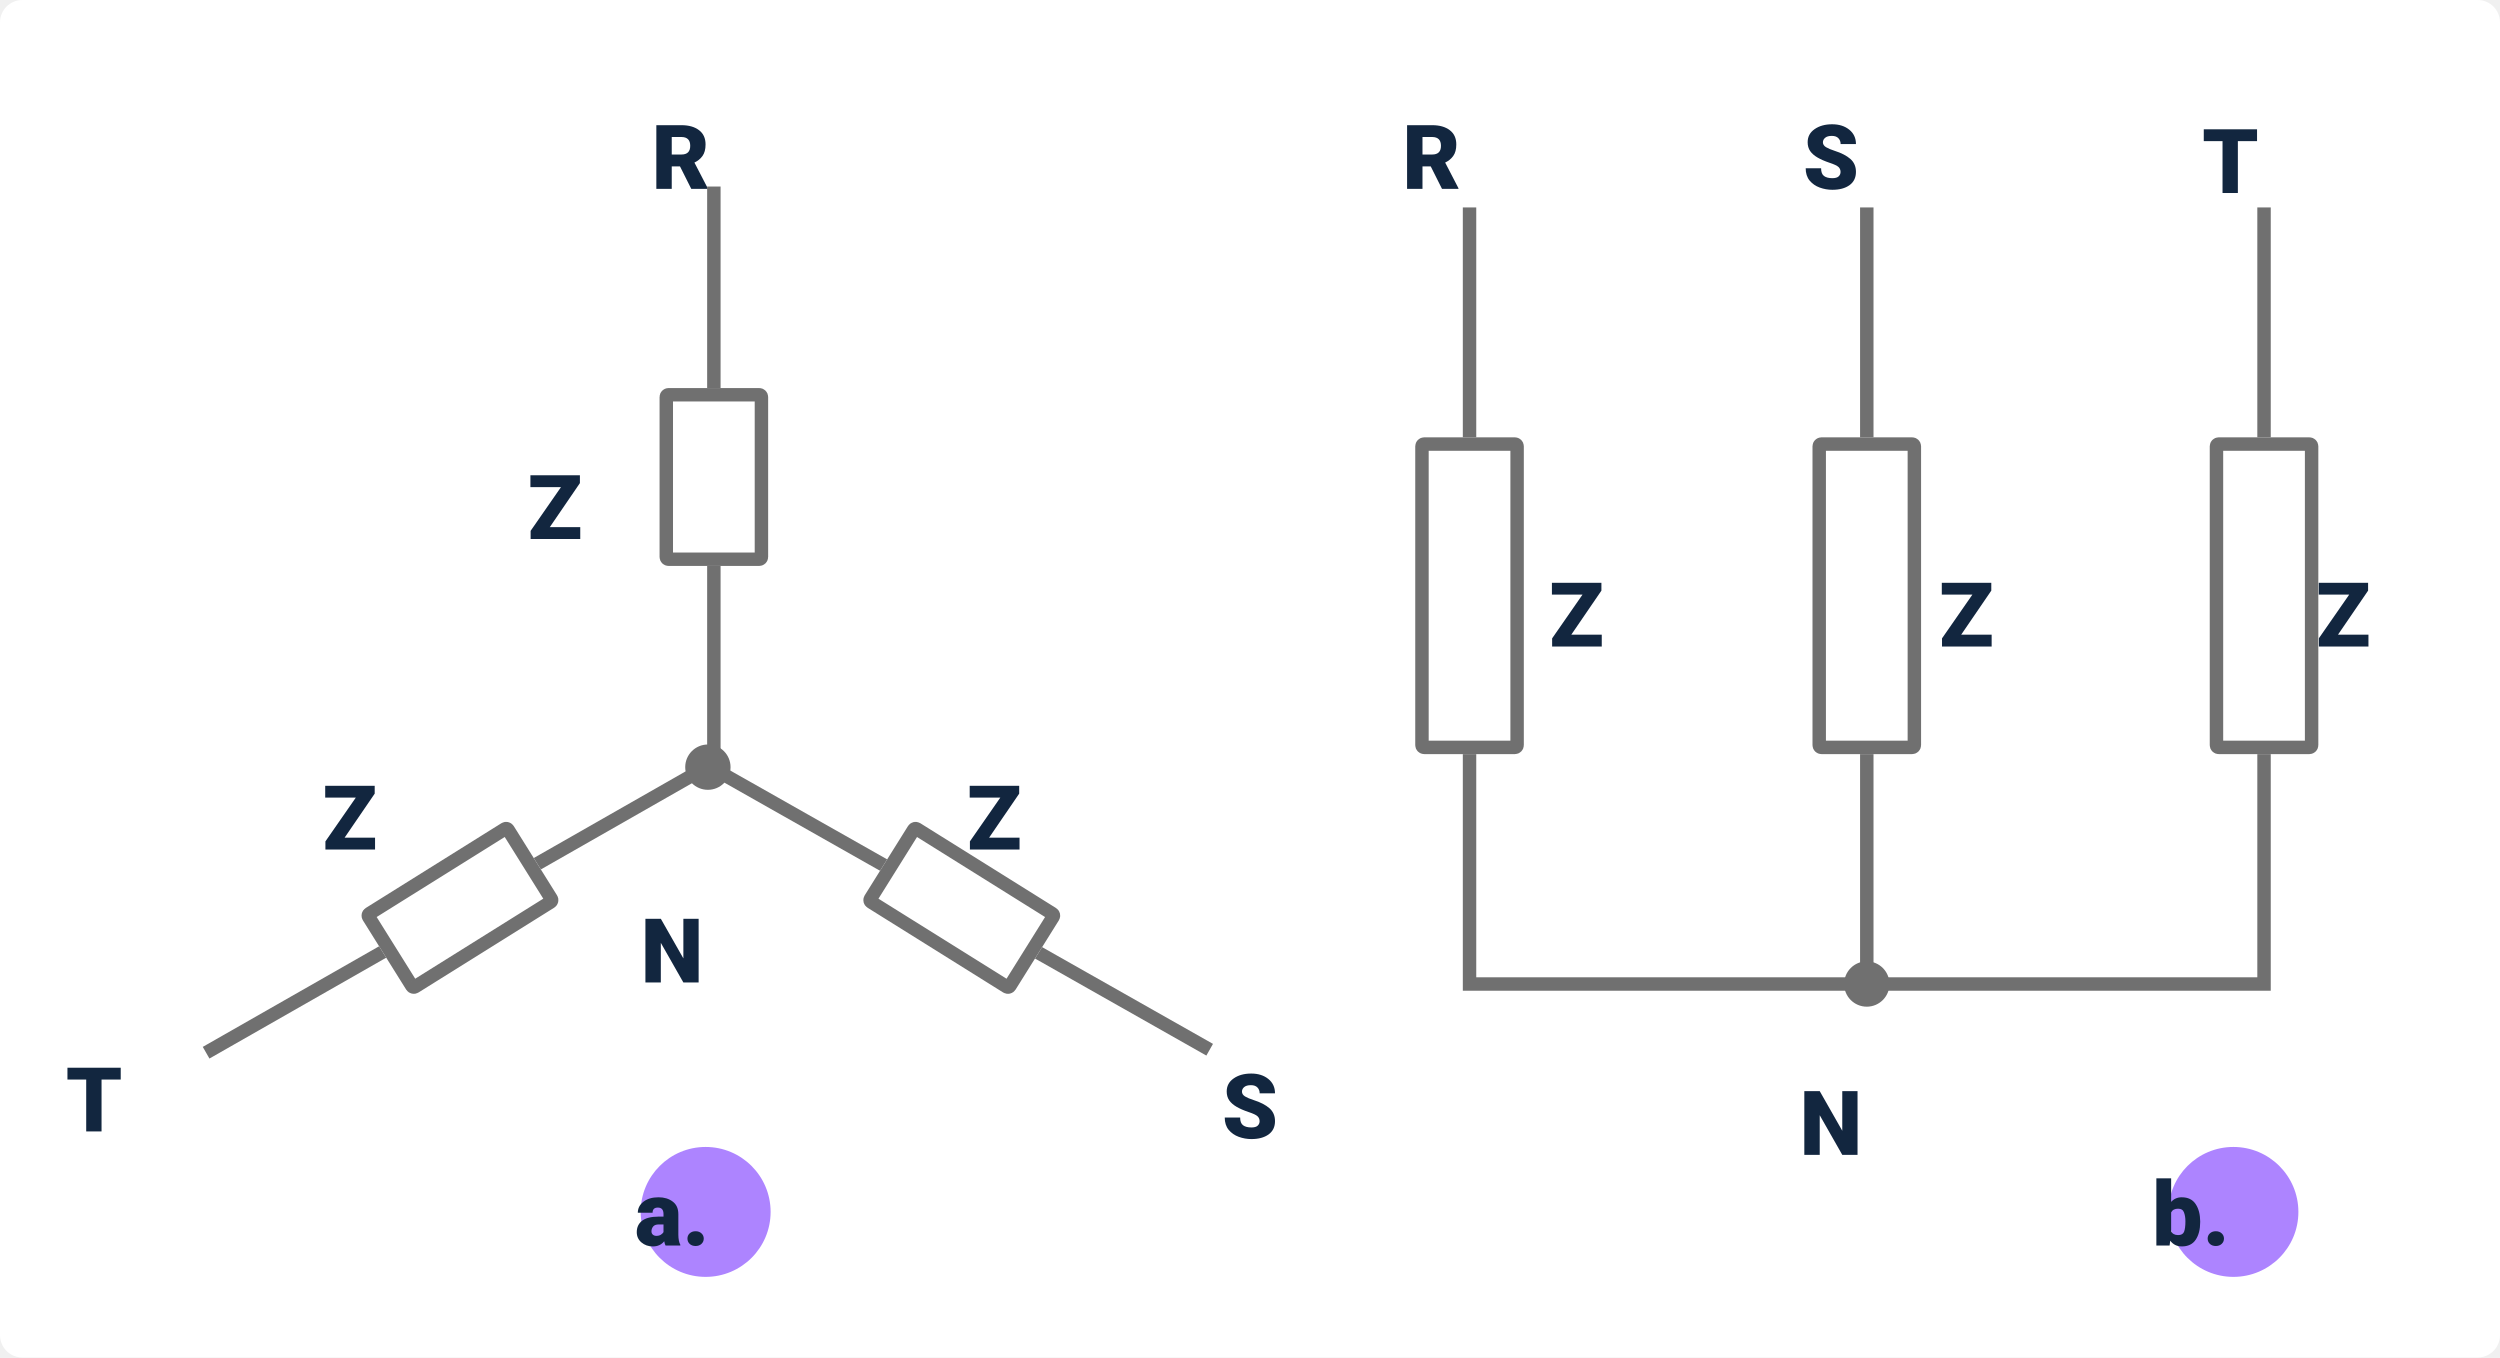
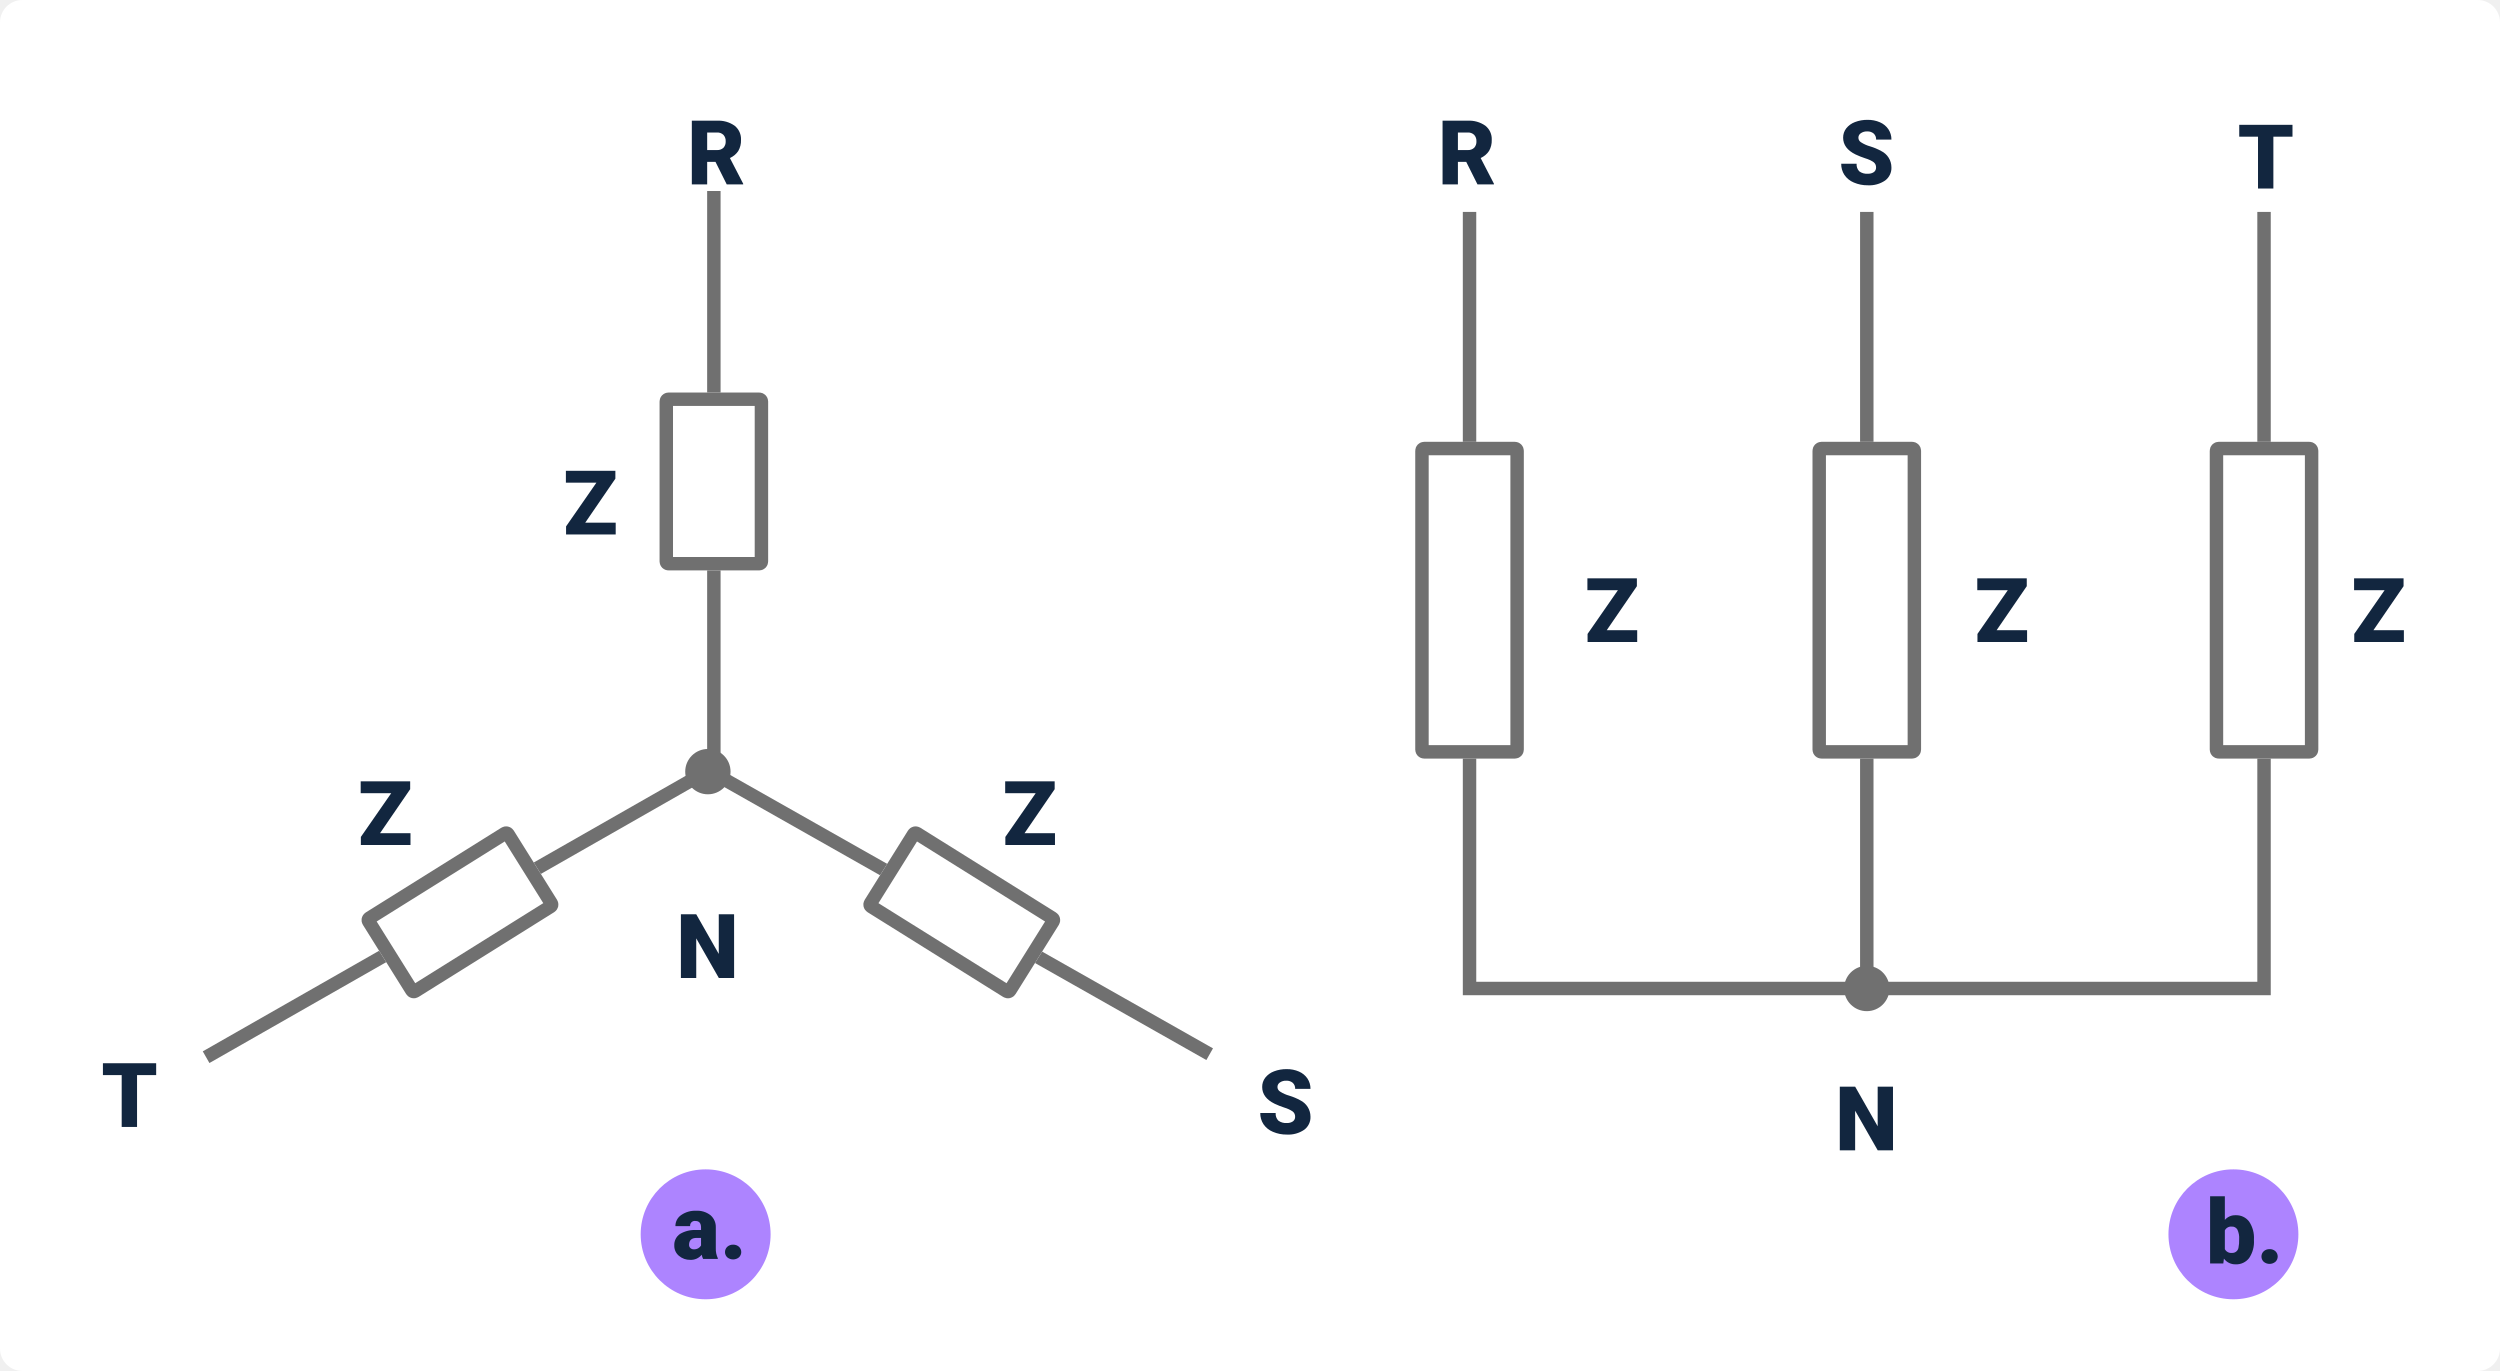
- <svg xmlns="http://www.w3.org/2000/svg" width="558" height="303" viewBox="0 0 558 303">
-   <g transform="translate(2869 2658)">
-     <g transform="translate(2268 -4031)">
-       <rect width="558" height="303" rx="5" transform="translate(-5137 1373)" fill="#fff" />
-       <text transform="translate(-4785.124 1496.299)" fill="#12263f" font-size="20" font-family="Roboto-Black, Roboto" font-weight="800">
-         <tspan x="-6.099" y="21">Z</tspan>
-       </text>
-       <text transform="translate(-5013.124 1472.299)" fill="#12263f" font-size="20" font-family="Roboto-Black, Roboto" font-weight="800">
-         <tspan x="-6.099" y="21">Z</tspan>
-       </text>
-       <text transform="translate(-4915.075 1541.61)" fill="#12263f" font-size="20" font-family="Roboto-Black, Roboto" font-weight="800">
-         <tspan x="-6.099" y="21">Z</tspan>
-       </text>
-       <text transform="translate(-5058.926 1541.61)" fill="#12263f" font-size="20" font-family="Roboto-Black, Roboto" font-weight="800">
-         <tspan x="-6.099" y="21">Z</tspan>
-       </text>
-       <text transform="translate(-4817.494 1394.159)" fill="#12263f" font-size="20" font-family="Roboto-Black, Roboto" font-weight="800">
-         <tspan x="-6.523" y="21">R</tspan>
-       </text>
-       <text transform="translate(-4985.059 1394.159)" fill="#12263f" font-size="20" font-family="Roboto-Black, Roboto" font-weight="800">
-         <tspan x="-6.523" y="21">R</tspan>
-       </text>
-       <text transform="translate(-4728.333 1394.159)" fill="#12263f" font-size="20" font-family="Roboto-Black, Roboto" font-weight="800">
-         <tspan x="-6.26" y="21">S</tspan>
-       </text>
-       <text transform="translate(-4858 1606.038)" fill="#12263f" font-size="20" font-family="Roboto-Black, Roboto" font-weight="800">
-         <tspan x="-6.26" y="21">S</tspan>
-       </text>
-       <text transform="translate(-4728.333 1609.76)" fill="#12263f" font-size="20" font-family="Roboto-Black, Roboto" font-weight="800">
-         <tspan x="-7.021" y="21">N</tspan>
-       </text>
-       <text transform="translate(-4987 1571.288)" fill="#12263f" font-size="20" font-family="Roboto-Black, Roboto" font-weight="800">
-         <tspan x="-7.021" y="21">N</tspan>
-       </text>
-       <text transform="translate(-4639.173 1395.079)" fill="#12263f" font-size="20" font-family="Roboto-Black, Roboto" font-weight="800">
-         <tspan x="-6.304" y="21">T</tspan>
-       </text>
-       <text transform="translate(-5116 1604.534)" fill="#12263f" font-size="20" font-family="Roboto-Black, Roboto" font-weight="800">
-         <tspan x="-6.304" y="21">T</tspan>
-       </text>
-       <text transform="translate(-4698.102 1496.299)" fill="#12263f" font-size="20" font-family="Roboto-Black, Roboto" font-weight="800">
-         <tspan x="-6.099" y="21">Z</tspan>
-       </text>
-       <text transform="translate(-4614 1496.299)" fill="#12263f" font-size="20" font-family="Roboto-Black, Roboto" font-weight="800">
-         <tspan x="-6.099" y="21">Z</tspan>
-       </text>
-       <g transform="translate(-22.333 11.299)">
-         <path d="M-4955.333,1403.333v130L-4844.667,1596" fill="none" stroke="#707070" stroke-width="3" />
-         <path d="M-4955.333,1532l-113.333,64.667" fill="none" stroke="#707070" stroke-width="3" />
-         <g transform="translate(-4967.451 1448.313)" fill="#fff" stroke="#707070" stroke-width="3">
-           <rect width="24.235" height="39.706" rx="2" stroke="none" />
-           <rect x="1.5" y="1.5" width="21.235" height="36.706" rx="0.5" fill="none" />
+ <svg xmlns="http://www.w3.org/2000/svg" width="558" height="306" viewBox="0 0 558 306">
+   <g id="Grupo_974118" data-name="Grupo 974118" transform="translate(3390 4265)">
+     <g id="Grupo_55640" data-name="Grupo 55640" transform="translate(1747 -5590)">
+       <rect id="Rectángulo_5440" data-name="Rectángulo 5440" width="558" height="306" rx="5" transform="translate(-5137 1325)" fill="#fff" />
+     </g>
+     <g id="Grupo_974117" data-name="Grupo 974117">
+       <g id="Grupo_974110" data-name="Grupo 974110" transform="translate(1747 -5637)">
+         <path id="Trazado_704974" data-name="Trazado 704974" d="M6.747,16.363h6.8V19H2.47V17.193L9.247,7.428H2.431V4.781H13.476V6.539Z" transform="translate(-4785.124 1496.299)" fill="#12263f" />
+         <path id="Trazado_704975" data-name="Trazado 704975" d="M6.747,16.363h6.8V19H2.47V17.193L9.247,7.428H2.431V4.781H13.476V6.539Z" transform="translate(-5013.124 1472.299)" fill="#12263f" />
+         <path id="Trazado_704976" data-name="Trazado 704976" d="M6.747,16.363h6.8V19H2.47V17.193L9.247,7.428H2.431V4.781H13.476V6.539Z" transform="translate(-4915.075 1541.61)" fill="#12263f" />
+         <path id="Trazado_704977" data-name="Trazado 704977" d="M6.747,16.363h6.8V19H2.47V17.193L9.247,7.428H2.431V4.781H13.476V6.539Z" transform="translate(-5058.926 1541.61)" fill="#12263f" />
+         <path id="Trazado_704978" data-name="Trazado 704978" d="M7.758,13.971H5.9V19H2.475V4.781h5.6A6.246,6.246,0,0,1,12.025,5.9a3.8,3.8,0,0,1,1.426,3.17,4.616,4.616,0,0,1-.6,2.458,4.263,4.263,0,0,1-1.88,1.58l2.969,5.741V19H10.268ZM5.9,11.334H8.07a1.946,1.946,0,0,0,1.47-.514,1.987,1.987,0,0,0,.493-1.434,2.01,2.01,0,0,0-.5-1.444A1.928,1.928,0,0,0,8.07,7.418H5.9Z" transform="translate(-4817.494 1394.159)" fill="#12263f" />
+         <path id="Trazado_704979" data-name="Trazado 704979" d="M7.758,13.971H5.9V19H2.475V4.781h5.6A6.246,6.246,0,0,1,12.025,5.9a3.8,3.8,0,0,1,1.426,3.17,4.616,4.616,0,0,1-.6,2.458,4.263,4.263,0,0,1-1.88,1.58l2.969,5.741V19H10.268ZM5.9,11.334H8.07a1.946,1.946,0,0,0,1.47-.514,1.987,1.987,0,0,0,.493-1.434,2.01,2.01,0,0,0-.5-1.444A1.928,1.928,0,0,0,8.07,7.418H5.9Z" transform="translate(-4985.059 1394.159)" fill="#12263f" />
+         <path id="Trazado_704980" data-name="Trazado 704980" d="M10.072,15.221a1.408,1.408,0,0,0-.532-1.172,6.615,6.615,0,0,0-1.87-.869,17.942,17.942,0,0,1-2.187-.869Q2.719,10.953,2.719,8.58A3.345,3.345,0,0,1,3.407,6.5,4.453,4.453,0,0,1,5.355,5.089a7.582,7.582,0,0,1,2.832-.5,6.632,6.632,0,0,1,2.749.547,4.352,4.352,0,0,1,1.89,1.558A4.068,4.068,0,0,1,13.5,9H10.082A1.719,1.719,0,0,0,9.55,7.652a2.075,2.075,0,0,0-1.44-.479,2.339,2.339,0,0,0-1.45.405A1.193,1.193,0,0,0,6.713,9.6a7.389,7.389,0,0,0,2.061.918A12.623,12.623,0,0,1,11.2,11.539,4.07,4.07,0,0,1,13.5,15.2a3.472,3.472,0,0,1-1.406,2.93A6.255,6.255,0,0,1,8.236,19.2a7.653,7.653,0,0,1-3.13-.62A4.719,4.719,0,0,1,3,16.876a4.428,4.428,0,0,1-.708-2.485H5.727a2.181,2.181,0,0,0,.591,1.685,2.793,2.793,0,0,0,1.919.542,2.206,2.206,0,0,0,1.343-.366A1.209,1.209,0,0,0,10.072,15.221Z" transform="translate(-4728.333 1394.159)" fill="#12263f" />
+         <path id="Trazado_704981" data-name="Trazado 704981" d="M10.072,15.221a1.408,1.408,0,0,0-.532-1.172,6.615,6.615,0,0,0-1.87-.869,17.942,17.942,0,0,1-2.187-.869Q2.719,10.953,2.719,8.58A3.345,3.345,0,0,1,3.407,6.5,4.453,4.453,0,0,1,5.355,5.089a7.582,7.582,0,0,1,2.832-.5,6.632,6.632,0,0,1,2.749.547,4.352,4.352,0,0,1,1.89,1.558A4.068,4.068,0,0,1,13.5,9H10.082A1.719,1.719,0,0,0,9.55,7.652a2.075,2.075,0,0,0-1.44-.479,2.339,2.339,0,0,0-1.45.405A1.193,1.193,0,0,0,6.713,9.6a7.389,7.389,0,0,0,2.061.918A12.623,12.623,0,0,1,11.2,11.539,4.07,4.07,0,0,1,13.5,15.2a3.472,3.472,0,0,1-1.406,2.93A6.255,6.255,0,0,1,8.236,19.2a7.653,7.653,0,0,1-3.13-.62A4.719,4.719,0,0,1,3,16.876a4.428,4.428,0,0,1-.708-2.485H5.727a2.181,2.181,0,0,0,.591,1.685,2.793,2.793,0,0,0,1.919.542,2.206,2.206,0,0,0,1.343-.366A1.209,1.209,0,0,0,10.072,15.221Z" transform="translate(-4858 1606.038)" fill="#12263f" />
+         <path id="Trazado_704982" data-name="Trazado 704982" d="M13.852,19H10.443L5.4,10.152V19H1.977V4.781H5.4l5.029,8.848V4.781h3.418Z" transform="translate(-4728.333 1609.76)" fill="#12263f" />
+         <path id="Trazado_704983" data-name="Trazado 704983" d="M13.852,19H10.443L5.4,10.152V19H1.977V4.781H5.4l5.029,8.848V4.781h3.418Z" transform="translate(-4987 1571.288)" fill="#12263f" />
+         <path id="Trazado_704984" data-name="Trazado 704984" d="M13.856,7.428H9.589V19H6.161V7.428H1.972V4.781H13.856Z" transform="translate(-4639.173 1395.079)" fill="#12263f" />
+         <path id="Trazado_704985" data-name="Trazado 704985" d="M13.856,7.428H9.589V19H6.161V7.428H1.972V4.781H13.856Z" transform="translate(-5116 1604.534)" fill="#12263f" />
+         <path id="Trazado_704986" data-name="Trazado 704986" d="M6.747,16.363h6.8V19H2.47V17.193L9.247,7.428H2.431V4.781H13.476V6.539Z" transform="translate(-4698.102 1496.299)" fill="#12263f" />
+         <path id="Trazado_704987" data-name="Trazado 704987" d="M6.747,16.363h6.8V19H2.47V17.193L9.247,7.428H2.431V4.781H13.476V6.539Z" transform="translate(-4614 1496.299)" fill="#12263f" />
+         <g id="Grupo_55638" data-name="Grupo 55638" transform="translate(-22.333 11.299)">
+           <path id="Trazado_107275" data-name="Trazado 107275" d="M-4955.333,1403.333v130L-4844.667,1596" fill="none" stroke="#707070" stroke-width="3" />
+           <path id="Trazado_107276" data-name="Trazado 107276" d="M-4955.333,1532l-113.333,64.667" fill="none" stroke="#707070" stroke-width="3" />
+           <g id="Rectángulo_5451" data-name="Rectángulo 5451" transform="translate(-4967.451 1448.313)" fill="#fff" stroke="#707070" stroke-width="3">
+             <rect width="24.235" height="39.706" rx="2" stroke="none" />
+             <rect x="1.5" y="1.5" width="21.235" height="36.706" rx="0.5" fill="none" />
+           </g>
+           <g id="Rectángulo_5452" data-name="Rectángulo 5452" transform="matrix(0.53, -0.848, 0.848, 0.53, -4922.728, 1563.241)" fill="#fff" stroke="#707070" stroke-width="3">
+             <rect width="22.235" height="39.706" rx="2" stroke="none" />
+             <rect x="1.5" y="1.5" width="19.235" height="36.706" rx="0.5" fill="none" />
+           </g>
+           <g id="Rectángulo_5453" data-name="Rectángulo 5453" transform="matrix(-0.53, -0.848, 0.848, -0.53, -5022.945, 1584.282)" fill="#fff" stroke="#707070" stroke-width="3">
+             <rect width="22.236" height="39.706" rx="2" stroke="none" />
+             <rect x="1.5" y="1.5" width="19.236" height="36.706" rx="0.5" fill="none" />
+           </g>
        </g>
-         <g transform="matrix(0.53, -0.848, 0.848, 0.53, -4922.728, 1563.241)" fill="#fff" stroke="#707070" stroke-width="3">
-           <rect width="22.235" height="39.706" rx="2" stroke="none" />
-           <rect x="1.5" y="1.5" width="19.235" height="36.706" rx="0.5" fill="none" />
+         <g id="Grupo_55639" data-name="Grupo 55639" transform="translate(-22.333 11.299)">
+           <path id="Trazado_107277" data-name="Trazado 107277" d="M-4786.667,1408v173.333h177.333V1408" fill="none" stroke="#707070" stroke-width="3" />
+           <path id="Trazado_107278" data-name="Trazado 107278" d="M-4698,1408v173.333" fill="none" stroke="#707070" stroke-width="3" />
+           <g id="Rectángulo_5448" data-name="Rectángulo 5448" transform="translate(-4798.784 1459.313)" fill="#fff" stroke="#707070" stroke-width="3">
+             <rect width="24.235" height="70.706" rx="2" stroke="none" />
+             <rect x="1.5" y="1.5" width="21.235" height="67.706" rx="0.5" fill="none" />
+           </g>
+           <g id="Rectángulo_5449" data-name="Rectángulo 5449" transform="translate(-4710.118 1459.313)" fill="#fff" stroke="#707070" stroke-width="3">
+             <rect width="24.235" height="70.706" rx="2" stroke="none" />
+             <rect x="1.5" y="1.5" width="21.235" height="67.706" rx="0.5" fill="none" />
+           </g>
+           <g id="Rectángulo_5450" data-name="Rectángulo 5450" transform="translate(-4621.451 1459.313)" fill="#fff" stroke="#707070" stroke-width="3">
+             <rect width="24.235" height="70.706" rx="2" stroke="none" />
+             <rect x="1.5" y="1.5" width="21.235" height="67.706" rx="0.5" fill="none" />
+           </g>
        </g>
-         <g transform="matrix(-0.53, -0.848, 0.848, -0.53, -5022.945, 1584.282)" fill="#fff" stroke="#707070" stroke-width="3">
-           <rect width="22.236" height="39.706" rx="2" stroke="none" />
-           <rect x="1.5" y="1.5" width="19.236" height="36.706" rx="0.5" fill="none" />
-         </g>
+         <path id="Trazado_704988" data-name="Trazado 704988" d="M5.059,0A5.059,5.059,0,1,1,0,5.059,5.059,5.059,0,0,1,5.059,0Z" transform="translate(-4984.059 1539.17)" fill="#707070" />
+         <path id="Trazado_704989" data-name="Trazado 704989" d="M5.059,0A5.059,5.059,0,1,1,0,5.059,5.059,5.059,0,0,1,5.059,0Z" transform="translate(-4725.392 1587.574)" fill="#707070" />
      </g>
-       <g transform="translate(-22.333 11.299)">
-         <path d="M-4786.667,1408v173.333h177.333V1408" fill="none" stroke="#707070" stroke-width="3" />
-         <path d="M-4698,1408v173.333" fill="none" stroke="#707070" stroke-width="3" />
-         <g transform="translate(-4798.784 1459.313)" fill="#fff" stroke="#707070" stroke-width="3">
-           <rect width="24.235" height="70.706" rx="2" stroke="none" />
-           <rect x="1.5" y="1.5" width="21.235" height="67.706" rx="0.5" fill="none" />
-         </g>
-         <g transform="translate(-4710.118 1459.313)" fill="#fff" stroke="#707070" stroke-width="3">
-           <rect width="24.235" height="70.706" rx="2" stroke="none" />
-           <rect x="1.5" y="1.5" width="21.235" height="67.706" rx="0.5" fill="none" />
-         </g>
-         <g transform="translate(-4621.451 1459.313)" fill="#fff" stroke="#707070" stroke-width="3">
-           <rect width="24.235" height="70.706" rx="2" stroke="none" />
-           <rect x="1.5" y="1.5" width="21.235" height="67.706" rx="0.5" fill="none" />
-         </g>
+       <g id="Grupo_55642" data-name="Grupo 55642" transform="translate(-3711 -7641)">
+         <circle id="Elipse_4109" data-name="Elipse 4109" cx="14.5" cy="14.5" r="14.5" transform="translate(464 3637)" fill="#ad84ff" />
+         <path id="Trazado_704991" data-name="Trazado 704991" d="M6.932,19a3.716,3.716,0,0,1-.312-.947A3.06,3.06,0,0,1,4.08,19.2a3.749,3.749,0,0,1-2.539-.9A2.875,2.875,0,0,1,.5,16.021a2.955,2.955,0,0,1,1.27-2.6,6.468,6.468,0,0,1,3.691-.879H6.473v-.559q0-1.462-1.26-1.462a1.03,1.03,0,0,0-1.172,1.158H.75a2.95,2.95,0,0,1,1.3-2.487,5.479,5.479,0,0,1,3.325-.956,4.8,4.8,0,0,1,3.193.986,3.429,3.429,0,0,1,1.2,2.705v4.678a4.79,4.79,0,0,0,.449,2.227V19ZM4.871,16.852a1.836,1.836,0,0,0,1.021-.264,1.653,1.653,0,0,0,.581-.6V14.3H5.516Q3.8,14.3,3.8,15.846a.942.942,0,0,0,.3.728A1.1,1.1,0,0,0,4.871,16.852Zm8.76-1.045a1.874,1.874,0,0,1,1.3.464,1.619,1.619,0,0,1,0,2.373,2.049,2.049,0,0,1-2.6,0,1.618,1.618,0,0,1,0-2.363A1.858,1.858,0,0,1,13.631,15.807Z" transform="translate(471 3638)" fill="#12263f" />
      </g>
-       <circle cx="5.059" cy="5.059" r="5.059" transform="translate(-4984.059 1539.17)" fill="#707070" />
-       <circle cx="5.059" cy="5.059" r="5.059" transform="translate(-4725.392 1587.574)" fill="#707070" />
-     </g>
-     <g transform="translate(-3190 -6039)">
-       <circle cx="14.5" cy="14.5" r="14.5" transform="translate(464 3637)" fill="#ad84ff" />
-       <text transform="translate(471 3638)" fill="#12263f" font-size="20" font-family="Roboto-Black, Roboto" font-weight="800">
-         <tspan x="-8.33" y="21">a.</tspan>
-       </text>
-     </g>
-     <g transform="translate(-2849 -6039)">
-       <circle cx="14.5" cy="14.5" r="14.5" transform="translate(464 3637)" fill="#ad84ff" />
-       <text transform="translate(469 3638)" fill="#12263f" font-size="20" font-family="Roboto-Black, Roboto" font-weight="800">
-         <tspan x="-8.652" y="21">b.</tspan>
-       </text>
+       <g id="Grupo_55641" data-name="Grupo 55641" transform="translate(-3370 -7641)">
+         <circle id="Elipse_4109-2" data-name="Elipse 4109" cx="14.5" cy="14.5" r="14.5" transform="translate(464 3637)" fill="#ad84ff" />
+         <path id="Trazado_704990" data-name="Trazado 704990" d="M13.08,13.8A6.44,6.44,0,0,1,12.006,17.8a3.6,3.6,0,0,1-3.027,1.4,3.122,3.122,0,0,1-2.6-1.279L6.244,19H3.295V4H6.586V9.283A3.013,3.013,0,0,1,8.959,8.238a3.6,3.6,0,0,1,3.047,1.416,6.473,6.473,0,0,1,1.074,3.984Zm-3.3-.21a4.3,4.3,0,0,0-.405-2.169,1.366,1.366,0,0,0-1.245-.648,1.576,1.576,0,0,0-1.543.848v4.192a1.585,1.585,0,0,0,1.563.838,1.4,1.4,0,0,0,1.475-1.131A8.121,8.121,0,0,0,9.779,13.595Zm6.787,2.212a1.874,1.874,0,0,1,1.3.464,1.619,1.619,0,0,1,0,2.373,2.049,2.049,0,0,1-2.6,0,1.618,1.618,0,0,1,0-2.363A1.858,1.858,0,0,1,16.566,15.807Z" transform="translate(470 3639)" fill="#12263f" />
+       </g>
    </g>
  </g>
</svg>
